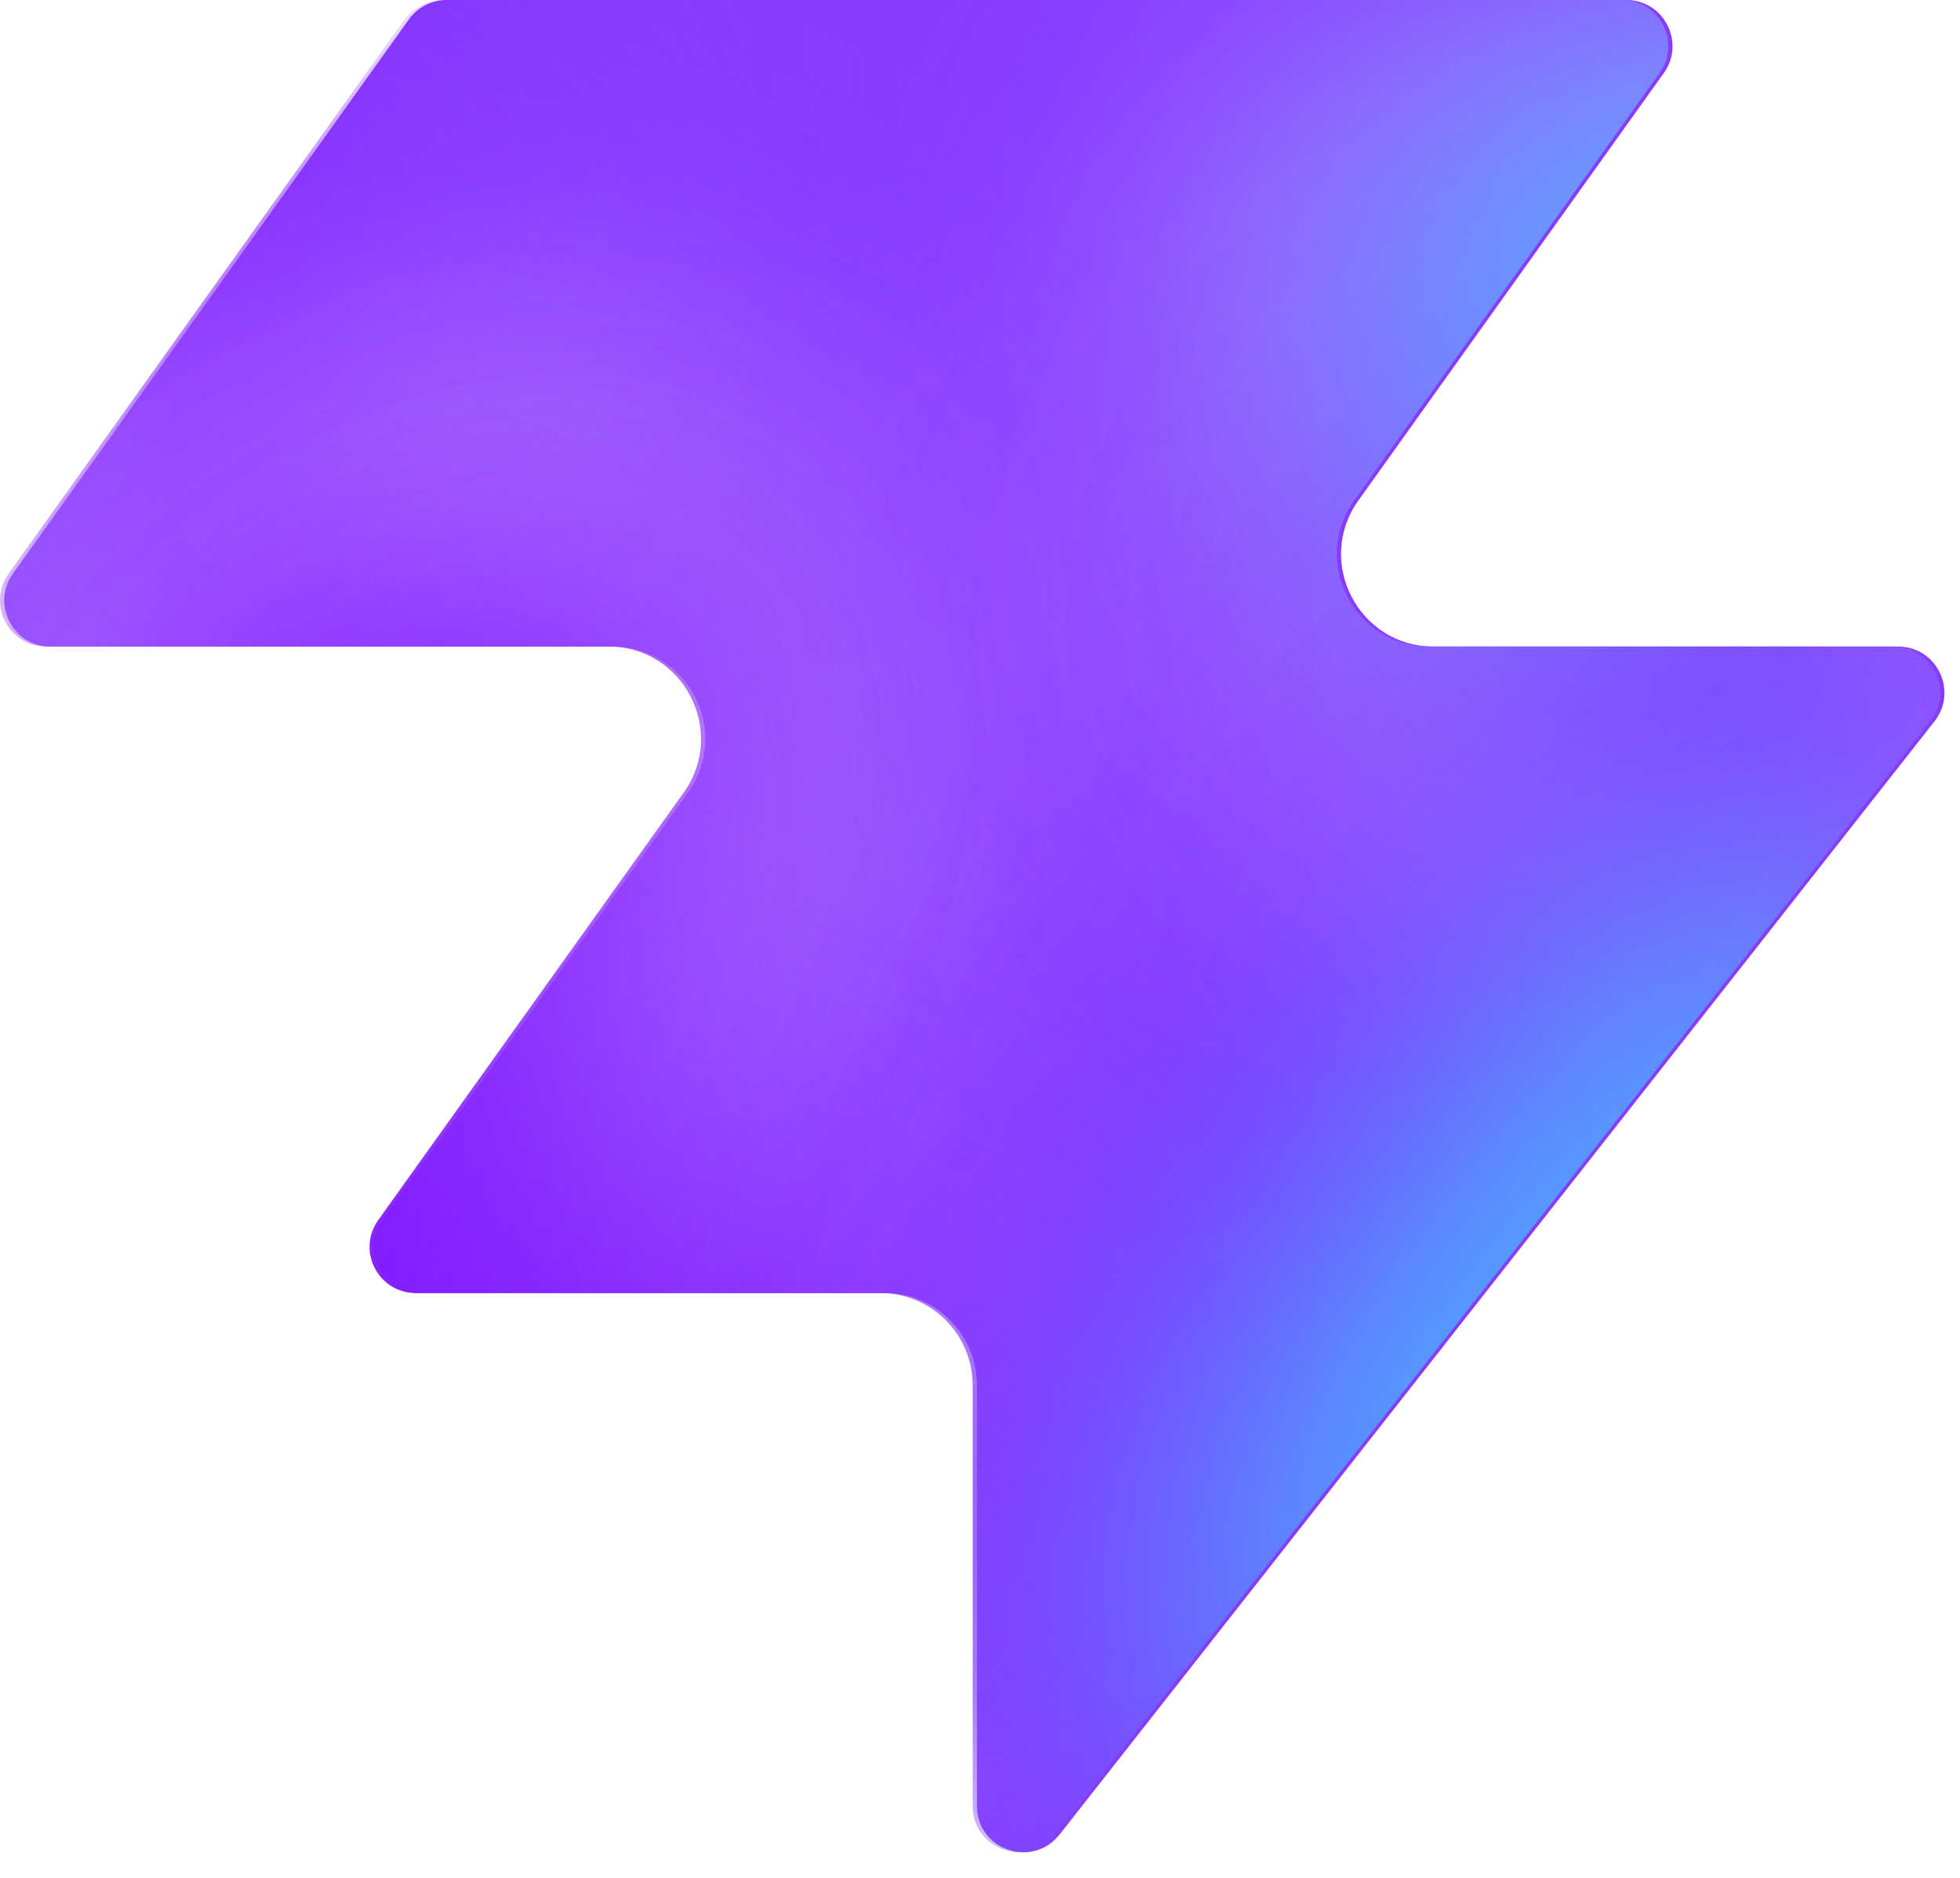
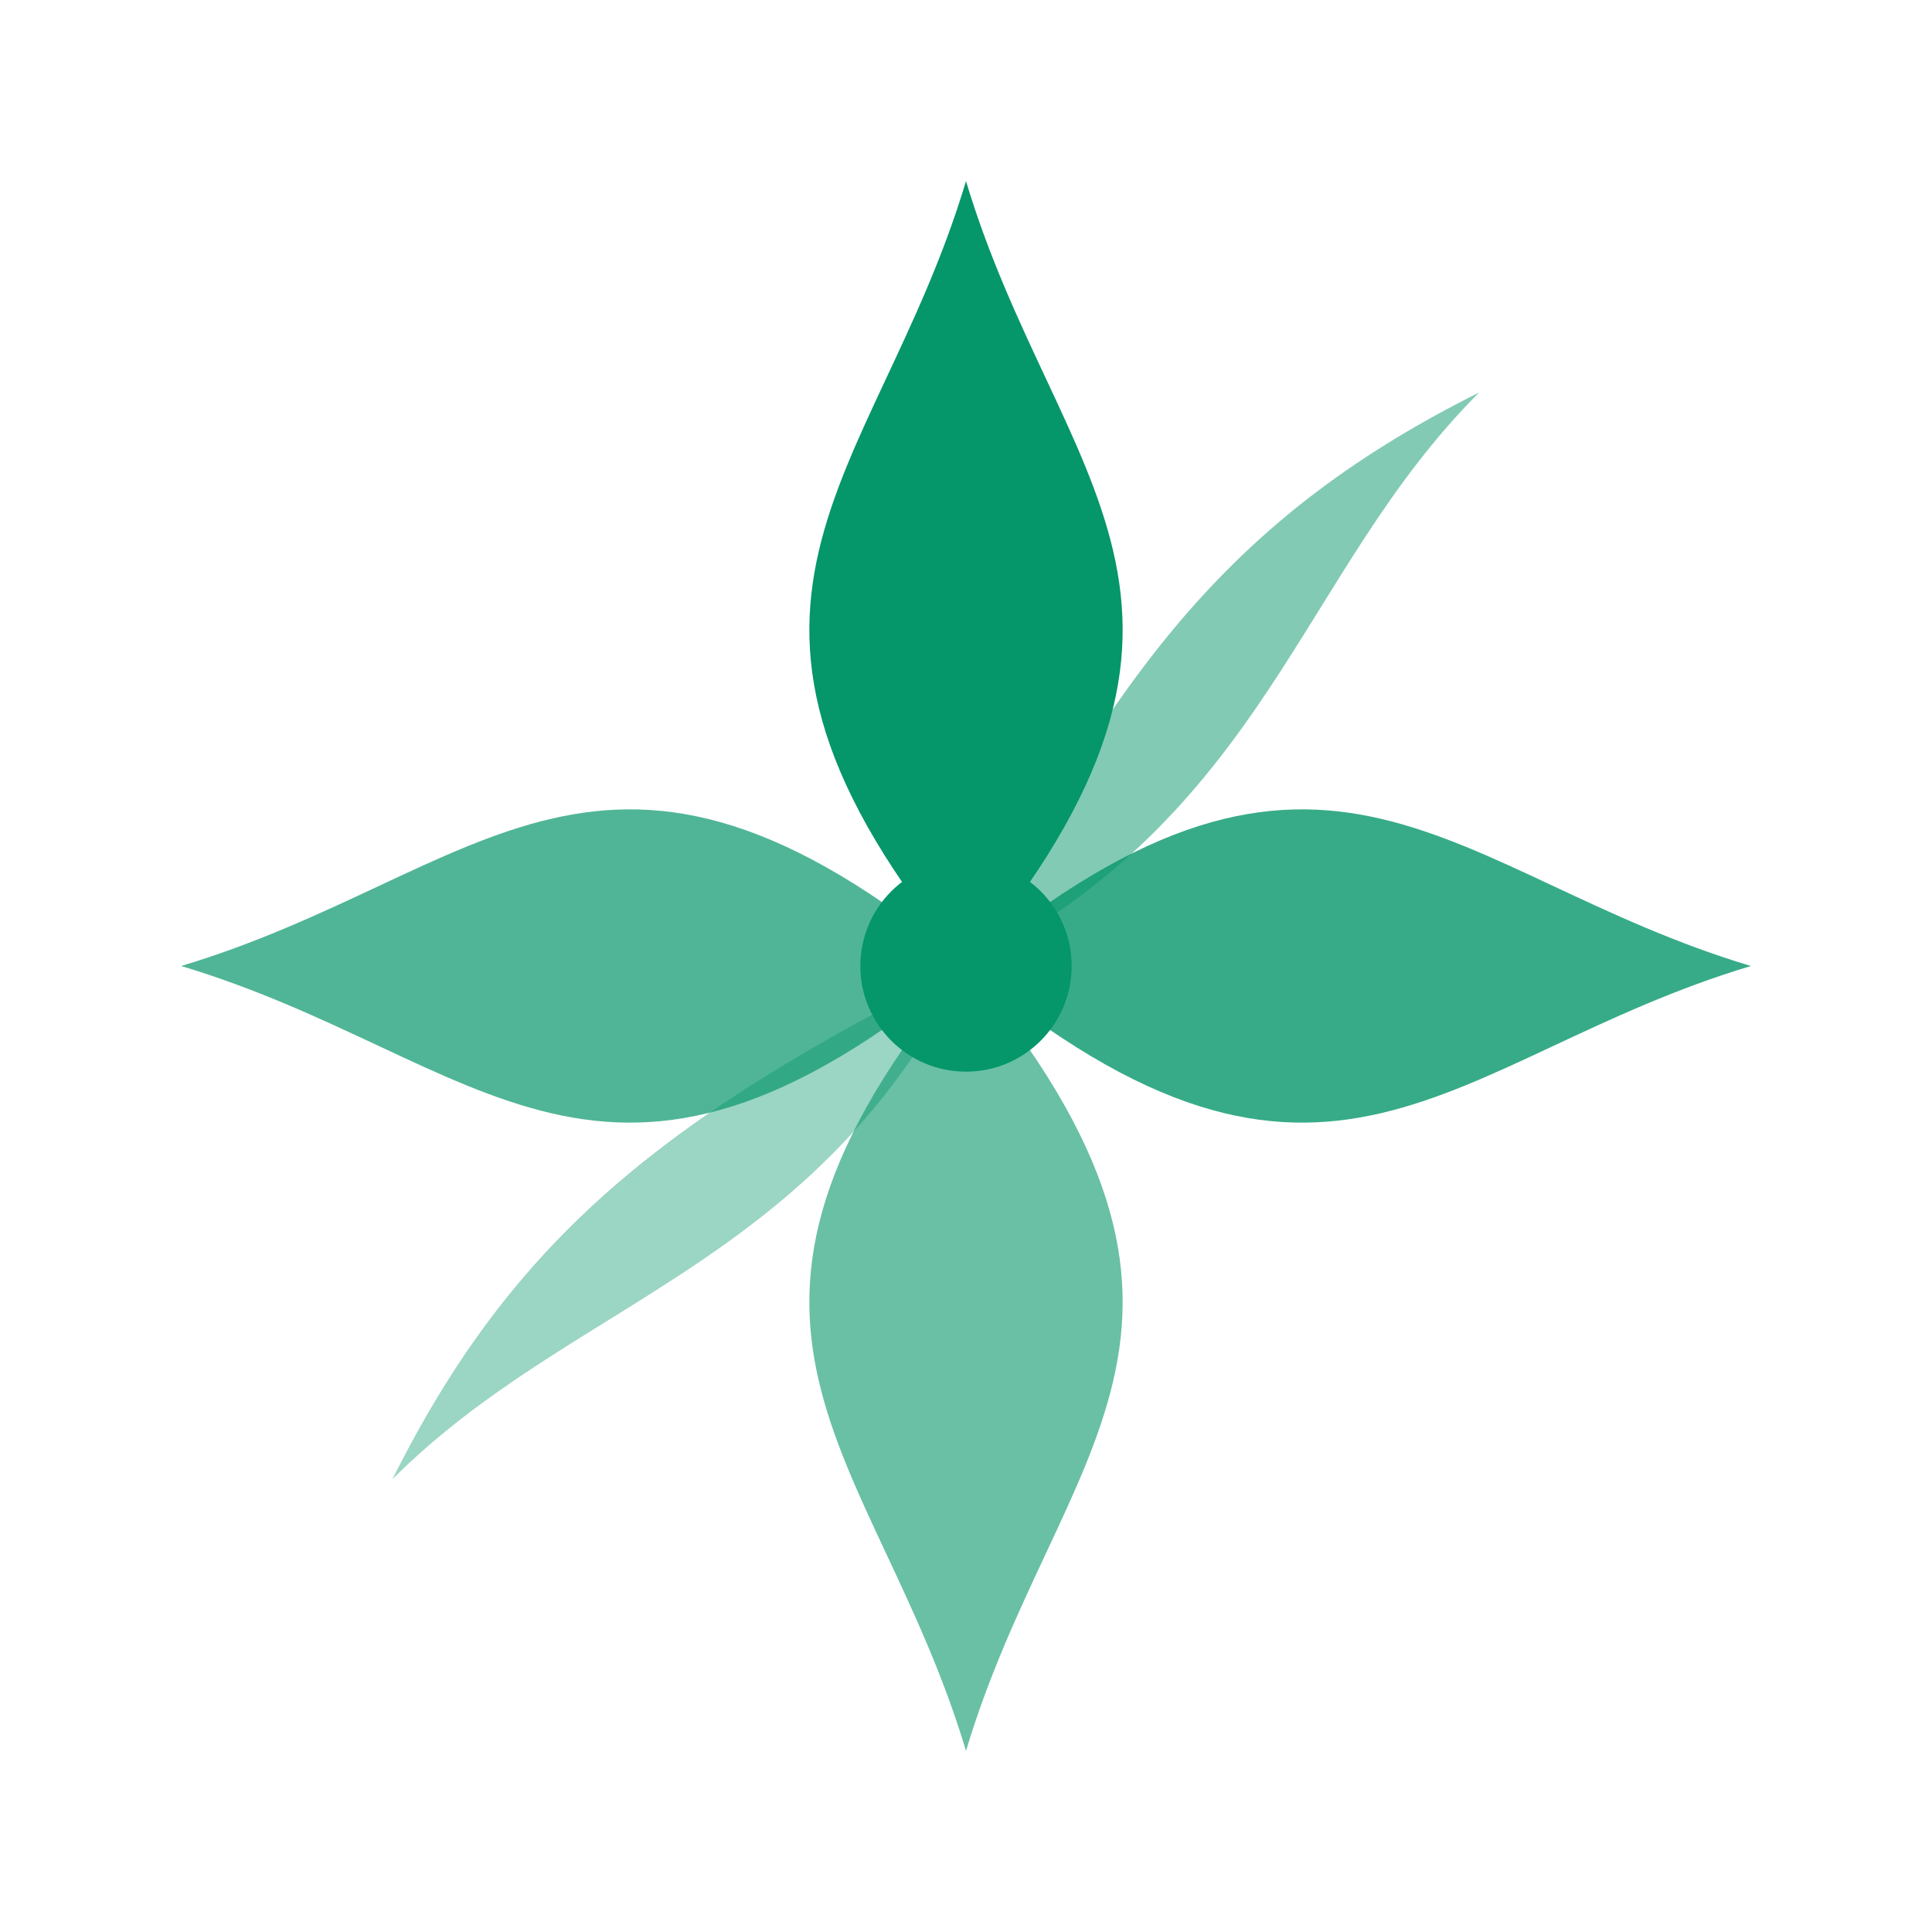
- <svg xmlns="http://www.w3.org/2000/svg" width="48" height="46" fill="none" viewBox="0 0 48 46">
-   <path fill="#863bff" d="M25.946 44.938c-.664.845-2.021.375-2.021-.698V33.937a2.26 2.26 0 0 0-2.262-2.262H10.287c-.92 0-1.456-1.04-.92-1.788l7.48-10.471c1.07-1.497 0-3.578-1.842-3.578H1.237c-.92 0-1.456-1.04-.92-1.788L10.013.474c.214-.297.556-.474.92-.474h28.894c.92 0 1.456 1.04.92 1.788l-7.48 10.471c-1.07 1.498 0 3.579 1.842 3.579h11.377c.943 0 1.473 1.088.89 1.83L25.947 44.94z" style="fill:#863bff;fill:color(display-p3 .525 .23 1);fill-opacity:1" />
-   <mask id="a" width="48" height="46" x="0" y="0" maskUnits="userSpaceOnUse" style="mask-type:alpha">
-     <path fill="#000" d="M25.842 44.938c-.664.844-2.021.375-2.021-.698V33.937a2.26 2.26 0 0 0-2.262-2.262H10.183c-.92 0-1.456-1.04-.92-1.788l7.48-10.471c1.07-1.498 0-3.579-1.842-3.579H1.133c-.92 0-1.456-1.04-.92-1.787L9.91.473c.214-.297.556-.474.92-.474h28.894c.92 0 1.456 1.04.92 1.788l-7.48 10.471c-1.07 1.498 0 3.578 1.842 3.578h11.377c.943 0 1.473 1.088.89 1.832L25.843 44.94z" style="fill:#000;fill-opacity:1" />
-   </mask>
-   <g mask="url(#a)">
-     <g filter="url(#b)">
-       <ellipse cx="5.508" cy="14.704" fill="#ede6ff" rx="5.508" ry="14.704" style="fill:#ede6ff;fill:color(display-p3 .927 .903 1);fill-opacity:1" transform="matrix(.00324 1 1 -.00324 -4.47 31.516)" />
-     </g>
-     <g filter="url(#c)">
-       <ellipse cx="10.399" cy="29.851" fill="#ede6ff" rx="10.399" ry="29.851" style="fill:#ede6ff;fill:color(display-p3 .927 .903 1);fill-opacity:1" transform="matrix(.00324 1 1 -.00324 -39.328 7.883)" />
-     </g>
-     <g filter="url(#d)">
-       <ellipse cx="5.508" cy="30.487" fill="#7e14ff" rx="5.508" ry="30.487" style="fill:#7e14ff;fill:color(display-p3 .492 .077 1);fill-opacity:1" transform="rotate(89.814 -25.913 -14.639)scale(1 -1)" />
-     </g>
-     <g filter="url(#e)">
-       <ellipse cx="5.508" cy="30.599" fill="#7e14ff" rx="5.508" ry="30.599" style="fill:#7e14ff;fill:color(display-p3 .492 .077 1);fill-opacity:1" transform="rotate(89.814 -32.644 -3.334)scale(1 -1)" />
-     </g>
-     <g filter="url(#f)">
-       <ellipse cx="5.508" cy="30.599" fill="#7e14ff" rx="5.508" ry="30.599" style="fill:#7e14ff;fill:color(display-p3 .492 .077 1);fill-opacity:1" transform="matrix(.00324 1 1 -.00324 -34.34 30.47)" />
-     </g>
-     <g filter="url(#g)">
-       <ellipse cx="14.072" cy="22.078" fill="#ede6ff" rx="14.072" ry="22.078" style="fill:#ede6ff;fill:color(display-p3 .927 .903 1);fill-opacity:1" transform="rotate(93.35 24.506 48.493)scale(-1 1)" />
-     </g>
-     <g filter="url(#h)">
-       <ellipse cx="3.47" cy="21.501" fill="#7e14ff" rx="3.47" ry="21.501" style="fill:#7e14ff;fill:color(display-p3 .492 .077 1);fill-opacity:1" transform="rotate(89.009 28.708 47.59)scale(-1 1)" />
-     </g>
-     <g filter="url(#i)">
-       <ellipse cx="3.47" cy="21.501" fill="#7e14ff" rx="3.47" ry="21.501" style="fill:#7e14ff;fill:color(display-p3 .492 .077 1);fill-opacity:1" transform="rotate(89.009 28.708 47.59)scale(-1 1)" />
-     </g>
-     <g filter="url(#j)">
-       <ellipse cx=".387" cy="8.972" fill="#7e14ff" rx="4.407" ry="29.108" style="fill:#7e14ff;fill:color(display-p3 .492 .077 1);fill-opacity:1" transform="rotate(39.51 .387 8.972)" />
-     </g>
-     <g filter="url(#k)">
-       <ellipse cx="47.523" cy="-6.092" fill="#7e14ff" rx="4.407" ry="29.108" style="fill:#7e14ff;fill:color(display-p3 .492 .077 1);fill-opacity:1" transform="rotate(37.892 47.523 -6.092)" />
-     </g>
-     <g filter="url(#l)">
-       <ellipse cx="41.412" cy="6.333" fill="#47bfff" rx="5.971" ry="9.665" style="fill:#47bfff;fill:color(display-p3 .28 .748 1);fill-opacity:1" transform="rotate(37.892 41.412 6.333)" />
-     </g>
-     <g filter="url(#m)">
-       <ellipse cx="-1.879" cy="38.332" fill="#7e14ff" rx="4.407" ry="29.108" style="fill:#7e14ff;fill:color(display-p3 .492 .077 1);fill-opacity:1" transform="rotate(37.892 -1.88 38.332)" />
-     </g>
-     <g filter="url(#n)">
-       <ellipse cx="-1.879" cy="38.332" fill="#7e14ff" rx="4.407" ry="29.108" style="fill:#7e14ff;fill:color(display-p3 .492 .077 1);fill-opacity:1" transform="rotate(37.892 -1.88 38.332)" />
-     </g>
-     <g filter="url(#o)">
-       <ellipse cx="35.651" cy="29.907" fill="#7e14ff" rx="4.407" ry="29.108" style="fill:#7e14ff;fill:color(display-p3 .492 .077 1);fill-opacity:1" transform="rotate(37.892 35.651 29.907)" />
-     </g>
-     <g filter="url(#p)">
-       <ellipse cx="38.418" cy="32.4" fill="#47bfff" rx="5.971" ry="15.297" style="fill:#47bfff;fill:color(display-p3 .28 .748 1);fill-opacity:1" transform="rotate(37.892 38.418 32.4)" />
-     </g>
-   </g>
-   <defs>
-     <filter id="b" width="60.045" height="41.654" x="-19.77" y="16.149" color-interpolation-filters="sRGB" filterUnits="userSpaceOnUse">
-       <feFlood flood-opacity="0" result="BackgroundImageFix" />
-       <feBlend in="SourceGraphic" in2="BackgroundImageFix" result="shape" />
-       <feGaussianBlur result="effect1_foregroundBlur_2002_17158" stdDeviation="7.659" />
-     </filter>
-     <filter id="c" width="90.34" height="51.437" x="-54.613" y="-7.533" color-interpolation-filters="sRGB" filterUnits="userSpaceOnUse">
-       <feFlood flood-opacity="0" result="BackgroundImageFix" />
-       <feBlend in="SourceGraphic" in2="BackgroundImageFix" result="shape" />
-       <feGaussianBlur result="effect1_foregroundBlur_2002_17158" stdDeviation="7.659" />
-     </filter>
-     <filter id="d" width="79.355" height="29.4" x="-49.64" y="2.03" color-interpolation-filters="sRGB" filterUnits="userSpaceOnUse">
-       <feFlood flood-opacity="0" result="BackgroundImageFix" />
-       <feBlend in="SourceGraphic" in2="BackgroundImageFix" result="shape" />
-       <feGaussianBlur result="effect1_foregroundBlur_2002_17158" stdDeviation="4.596" />
-     </filter>
-     <filter id="e" width="79.579" height="29.4" x="-45.045" y="20.029" color-interpolation-filters="sRGB" filterUnits="userSpaceOnUse">
-       <feFlood flood-opacity="0" result="BackgroundImageFix" />
-       <feBlend in="SourceGraphic" in2="BackgroundImageFix" result="shape" />
-       <feGaussianBlur result="effect1_foregroundBlur_2002_17158" stdDeviation="4.596" />
-     </filter>
-     <filter id="f" width="79.579" height="29.4" x="-43.513" y="21.178" color-interpolation-filters="sRGB" filterUnits="userSpaceOnUse">
-       <feFlood flood-opacity="0" result="BackgroundImageFix" />
-       <feBlend in="SourceGraphic" in2="BackgroundImageFix" result="shape" />
-       <feGaussianBlur result="effect1_foregroundBlur_2002_17158" stdDeviation="4.596" />
-     </filter>
-     <filter id="g" width="74.749" height="58.852" x="15.756" y="-17.901" color-interpolation-filters="sRGB" filterUnits="userSpaceOnUse">
-       <feFlood flood-opacity="0" result="BackgroundImageFix" />
-       <feBlend in="SourceGraphic" in2="BackgroundImageFix" result="shape" />
-       <feGaussianBlur result="effect1_foregroundBlur_2002_17158" stdDeviation="7.659" />
-     </filter>
-     <filter id="h" width="61.377" height="25.362" x="23.548" y="2.284" color-interpolation-filters="sRGB" filterUnits="userSpaceOnUse">
-       <feFlood flood-opacity="0" result="BackgroundImageFix" />
-       <feBlend in="SourceGraphic" in2="BackgroundImageFix" result="shape" />
-       <feGaussianBlur result="effect1_foregroundBlur_2002_17158" stdDeviation="4.596" />
-     </filter>
-     <filter id="i" width="61.377" height="25.362" x="23.548" y="2.284" color-interpolation-filters="sRGB" filterUnits="userSpaceOnUse">
-       <feFlood flood-opacity="0" result="BackgroundImageFix" />
-       <feBlend in="SourceGraphic" in2="BackgroundImageFix" result="shape" />
-       <feGaussianBlur result="effect1_foregroundBlur_2002_17158" stdDeviation="4.596" />
-     </filter>
-     <filter id="j" width="56.045" height="63.649" x="-27.636" y="-22.853" color-interpolation-filters="sRGB" filterUnits="userSpaceOnUse">
-       <feFlood flood-opacity="0" result="BackgroundImageFix" />
-       <feBlend in="SourceGraphic" in2="BackgroundImageFix" result="shape" />
-       <feGaussianBlur result="effect1_foregroundBlur_2002_17158" stdDeviation="4.596" />
-     </filter>
-     <filter id="k" width="54.814" height="64.646" x="20.116" y="-38.415" color-interpolation-filters="sRGB" filterUnits="userSpaceOnUse">
-       <feFlood flood-opacity="0" result="BackgroundImageFix" />
-       <feBlend in="SourceGraphic" in2="BackgroundImageFix" result="shape" />
-       <feGaussianBlur result="effect1_foregroundBlur_2002_17158" stdDeviation="4.596" />
-     </filter>
-     <filter id="l" width="33.541" height="35.313" x="24.641" y="-11.323" color-interpolation-filters="sRGB" filterUnits="userSpaceOnUse">
-       <feFlood flood-opacity="0" result="BackgroundImageFix" />
-       <feBlend in="SourceGraphic" in2="BackgroundImageFix" result="shape" />
-       <feGaussianBlur result="effect1_foregroundBlur_2002_17158" stdDeviation="4.596" />
-     </filter>
-     <filter id="m" width="54.814" height="64.646" x="-29.286" y="6.009" color-interpolation-filters="sRGB" filterUnits="userSpaceOnUse">
-       <feFlood flood-opacity="0" result="BackgroundImageFix" />
-       <feBlend in="SourceGraphic" in2="BackgroundImageFix" result="shape" />
-       <feGaussianBlur result="effect1_foregroundBlur_2002_17158" stdDeviation="4.596" />
-     </filter>
-     <filter id="n" width="54.814" height="64.646" x="-29.286" y="6.009" color-interpolation-filters="sRGB" filterUnits="userSpaceOnUse">
-       <feFlood flood-opacity="0" result="BackgroundImageFix" />
-       <feBlend in="SourceGraphic" in2="BackgroundImageFix" result="shape" />
-       <feGaussianBlur result="effect1_foregroundBlur_2002_17158" stdDeviation="4.596" />
-     </filter>
-     <filter id="o" width="54.814" height="64.646" x="8.244" y="-2.416" color-interpolation-filters="sRGB" filterUnits="userSpaceOnUse">
-       <feFlood flood-opacity="0" result="BackgroundImageFix" />
-       <feBlend in="SourceGraphic" in2="BackgroundImageFix" result="shape" />
-       <feGaussianBlur result="effect1_foregroundBlur_2002_17158" stdDeviation="4.596" />
-     </filter>
-     <filter id="p" width="39.409" height="43.623" x="18.713" y="10.588" color-interpolation-filters="sRGB" filterUnits="userSpaceOnUse">
-       <feFlood flood-opacity="0" result="BackgroundImageFix" />
-       <feBlend in="SourceGraphic" in2="BackgroundImageFix" result="shape" />
-       <feGaussianBlur result="effect1_foregroundBlur_2002_17158" stdDeviation="4.596" />
-     </filter>
-   </defs>
+ <svg xmlns="http://www.w3.org/2000/svg" viewBox="0 0 64 64" fill="none">
+   <path d="M32 6C35 16 42 20 32 32C22 20 29 16 32 6Z" fill="#059669" />
+   <path d="M58 32C48 35 44 42 32 32C44 22 48 29 58 32Z" fill="#059669" opacity="0.8" />
+   <path d="M32 58C29 48 22 44 32 32C42 44 35 48 32 58Z" fill="#059669" opacity="0.6" />
+   <path d="M6 32C16 29 20 22 32 32C20 42 16 35 6 32Z" fill="#059669" opacity="0.7" />
+   <path d="M49 13C43 19 42 27 32 32C37 22 41 17 49 13Z" fill="#059669" opacity="0.5" />
+   <path d="M13 49C19 43 27 42 32 32C22 37 17 41 13 49Z" fill="#059669" opacity="0.4" />
+   <circle cx="32" cy="32" r="3.5" fill="#059669" />
</svg>
